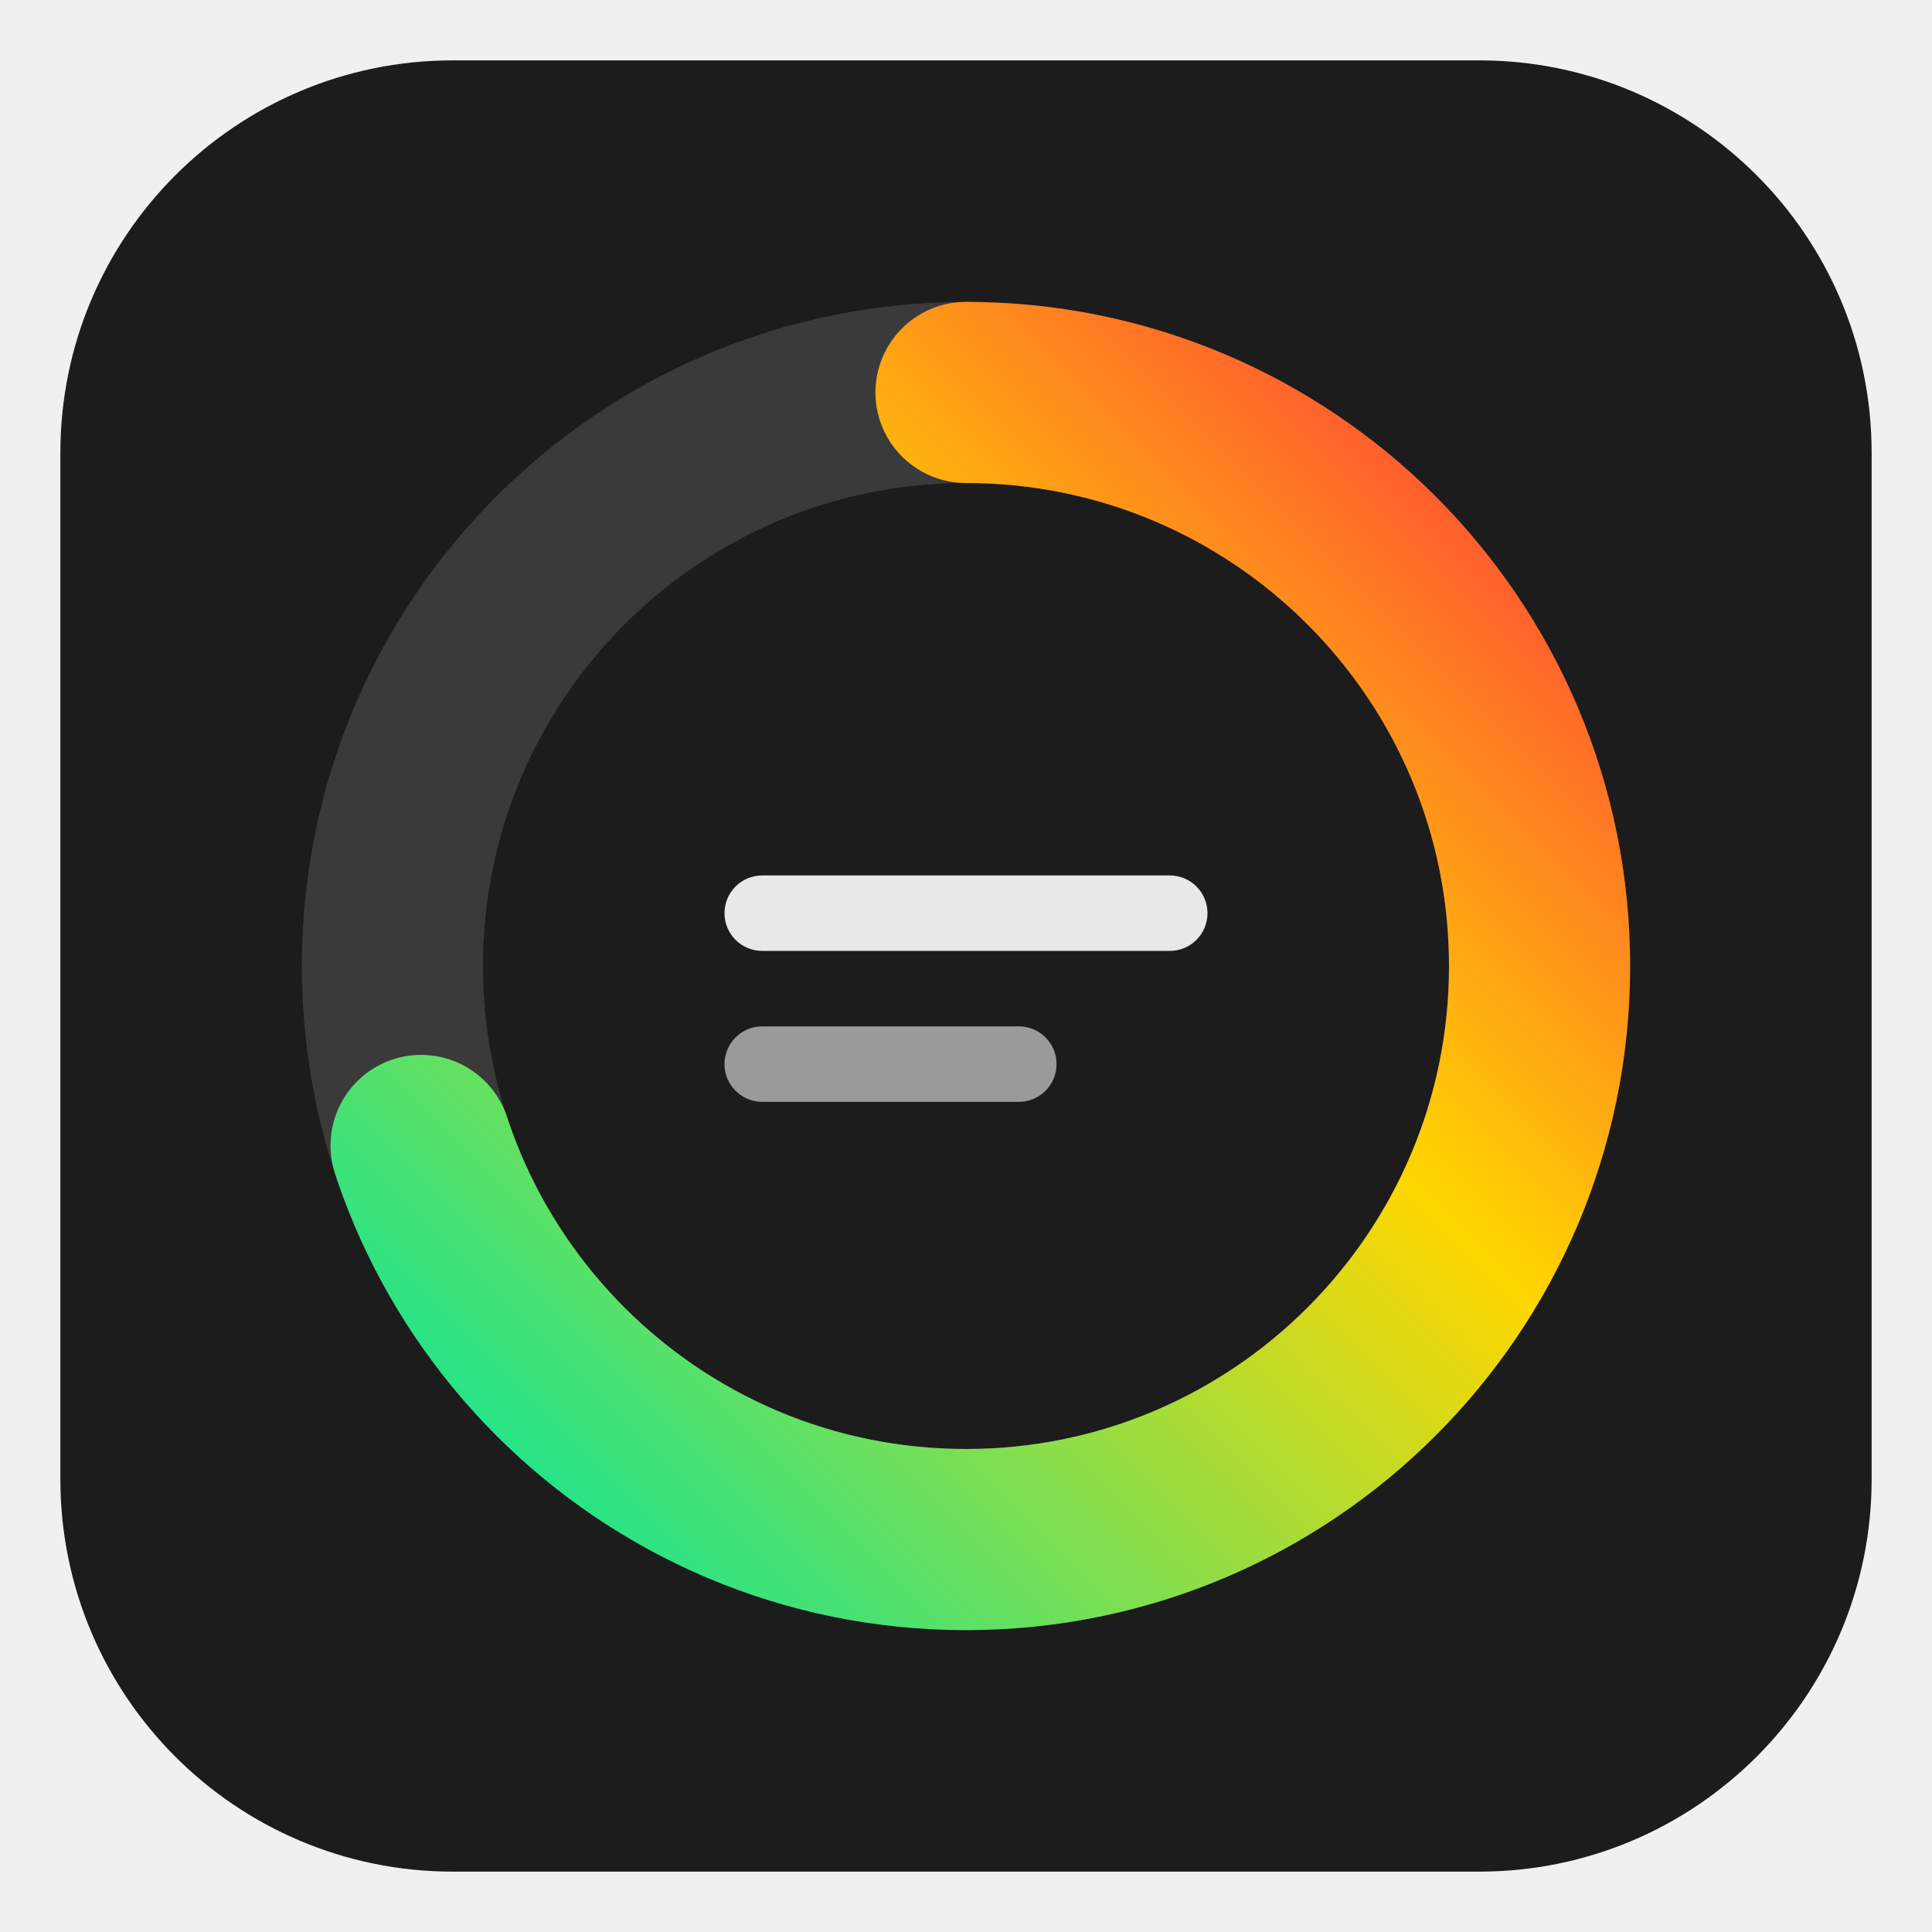
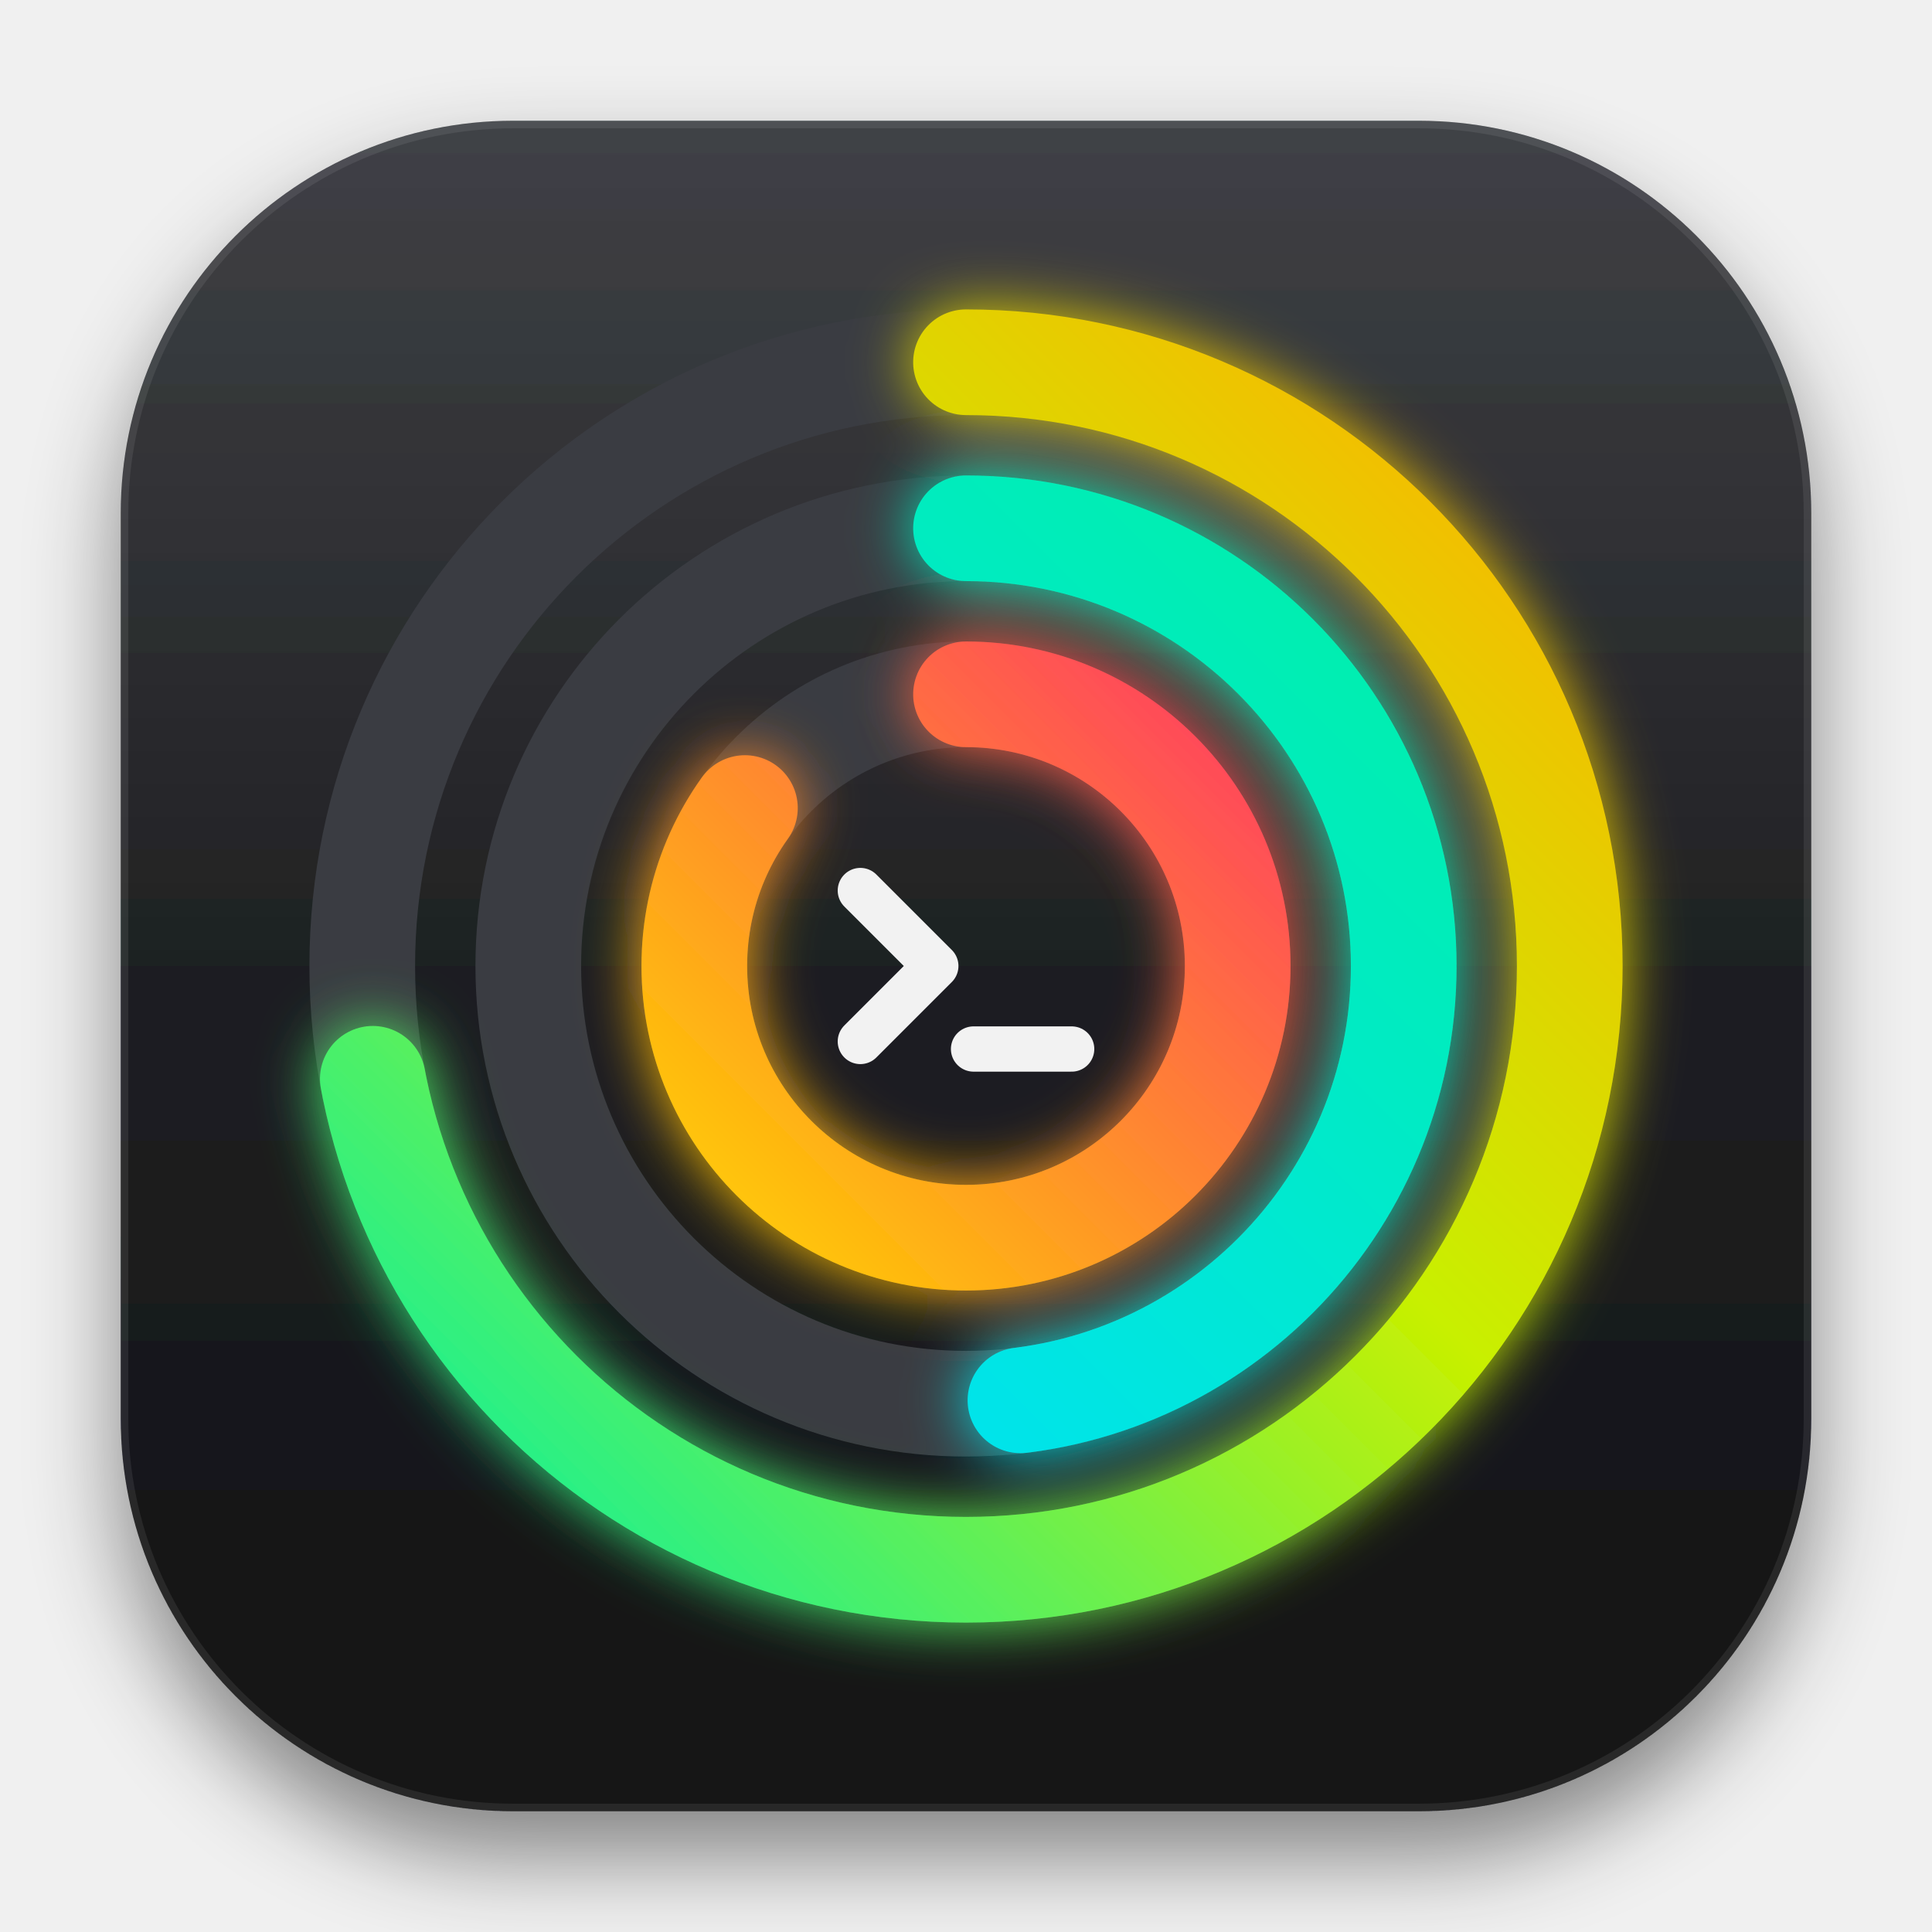
- <svg xmlns="http://www.w3.org/2000/svg" viewBox="0 0 128 128">
-   <rect x="4" y="4" width="120" height="120" rx="26" fill="#1c1c1c" />
-   <circle cx="64" cy="64" r="38" fill="none" stroke="#3a3a3a" stroke-width="12" />
-   <circle cx="64" cy="64" r="38" fill="none" stroke="url(#g)" stroke-width="12" stroke-linecap="round" stroke-dasharray="167 239" transform="rotate(-90 64 64)" />
+ <svg xmlns="http://www.w3.org/2000/svg" viewBox="0 0 256 256" width="256" height="256">
  <defs>
-     <linearGradient id="g" x1="0" y1="0" x2="1" y2="1">
-       <stop offset="0" stop-color="#00e6a0" />
-       <stop offset="0.6" stop-color="#ffd700" />
-       <stop offset="1" stop-color="#ff3b3b" />
+     <linearGradient id="bg" x1="0" y1="0" x2="0" y2="1">
+       <stop offset="0" stop-color="#2b2d31" />
+       <stop offset="1" stop-color="#121214" />
    </linearGradient>
+     <linearGradient id="shine" x1="0" y1="0" x2="0" y2="1">
+       <stop offset="0" stop-color="#ffffff" stop-opacity="0.10" />
+       <stop offset="0.5" stop-color="#ffffff" stop-opacity="0" />
+     </linearGradient>
+     <linearGradient id="g1" x1="0" y1="0" x2="1" y2="1">
+       <stop offset="0" stop-color="#00f0a8" />
+       <stop offset="0.55" stop-color="#c8f000" />
+       <stop offset="1" stop-color="#ffb000" />
+     </linearGradient>
+     <linearGradient id="g2" x1="0" y1="0" x2="1" y2="1">
+       <stop offset="0" stop-color="#00e0ff" />
+       <stop offset="1" stop-color="#00f0a8" />
+     </linearGradient>
+     <linearGradient id="g3" x1="0" y1="0" x2="1" y2="1">
+       <stop offset="0" stop-color="#ffd000" />
+       <stop offset="1" stop-color="#ff4060" />
+     </linearGradient>
+     <filter id="glow" x="-30%" y="-30%" width="160%" height="160%">
+       <feGaussianBlur stdDeviation="4" result="b" />
+       <feMerge>
+         <feMergeNode in="b" />
+         <feMergeNode in="SourceGraphic" />
+       </feMerge>
+     </filter>
+     <filter id="shadow" x="-10%" y="-10%" width="120%" height="125%">
+       <feDropShadow dx="0" dy="6" stdDeviation="6" flood-color="#000" flood-opacity="0.45" />
+     </filter>
  </defs>
-   <rect x="48" y="58" width="32" height="5" rx="2.5" fill="#e8e8e8" />
-   <rect x="48" y="68" width="22" height="5" rx="2.5" fill="#9a9a9a" />
+   <rect x="16" y="16" width="224" height="224" rx="52" fill="url(#bg)" filter="url(#shadow)" />
+   <rect x="16" y="16" width="224" height="224" rx="52" fill="url(#shine)" />
+   <rect x="16.5" y="16.5" width="223" height="223" rx="51.5" fill="none" stroke="#ffffff" stroke-opacity="0.08" />
+   <g fill="none" stroke="#3a3c42" stroke-width="14">
+     <circle cx="128" cy="128" r="80" />
+     <circle cx="128" cy="128" r="58" />
+     <circle cx="128" cy="128" r="36" />
+   </g>
+   <g fill="none" stroke-width="14" stroke-linecap="round" transform="rotate(-90 128 128)" filter="url(#glow)">
+     <circle cx="128" cy="128" r="80" stroke="url(#g1)" stroke-dasharray="362 503" />
+     <circle cx="128" cy="128" r="58" stroke="url(#g2)" stroke-dasharray="175 365" />
+     <circle cx="128" cy="128" r="36" stroke="url(#g3)" stroke-dasharray="192 227" />
+   </g>
+   <g stroke="#f2f2f2" stroke-width="6" stroke-linecap="round" stroke-linejoin="round" fill="none">
+     <polyline points="114,118 124,128 114,138" />
+     <line x1="129" y1="139" x2="142" y2="139" />
+   </g>
</svg>
